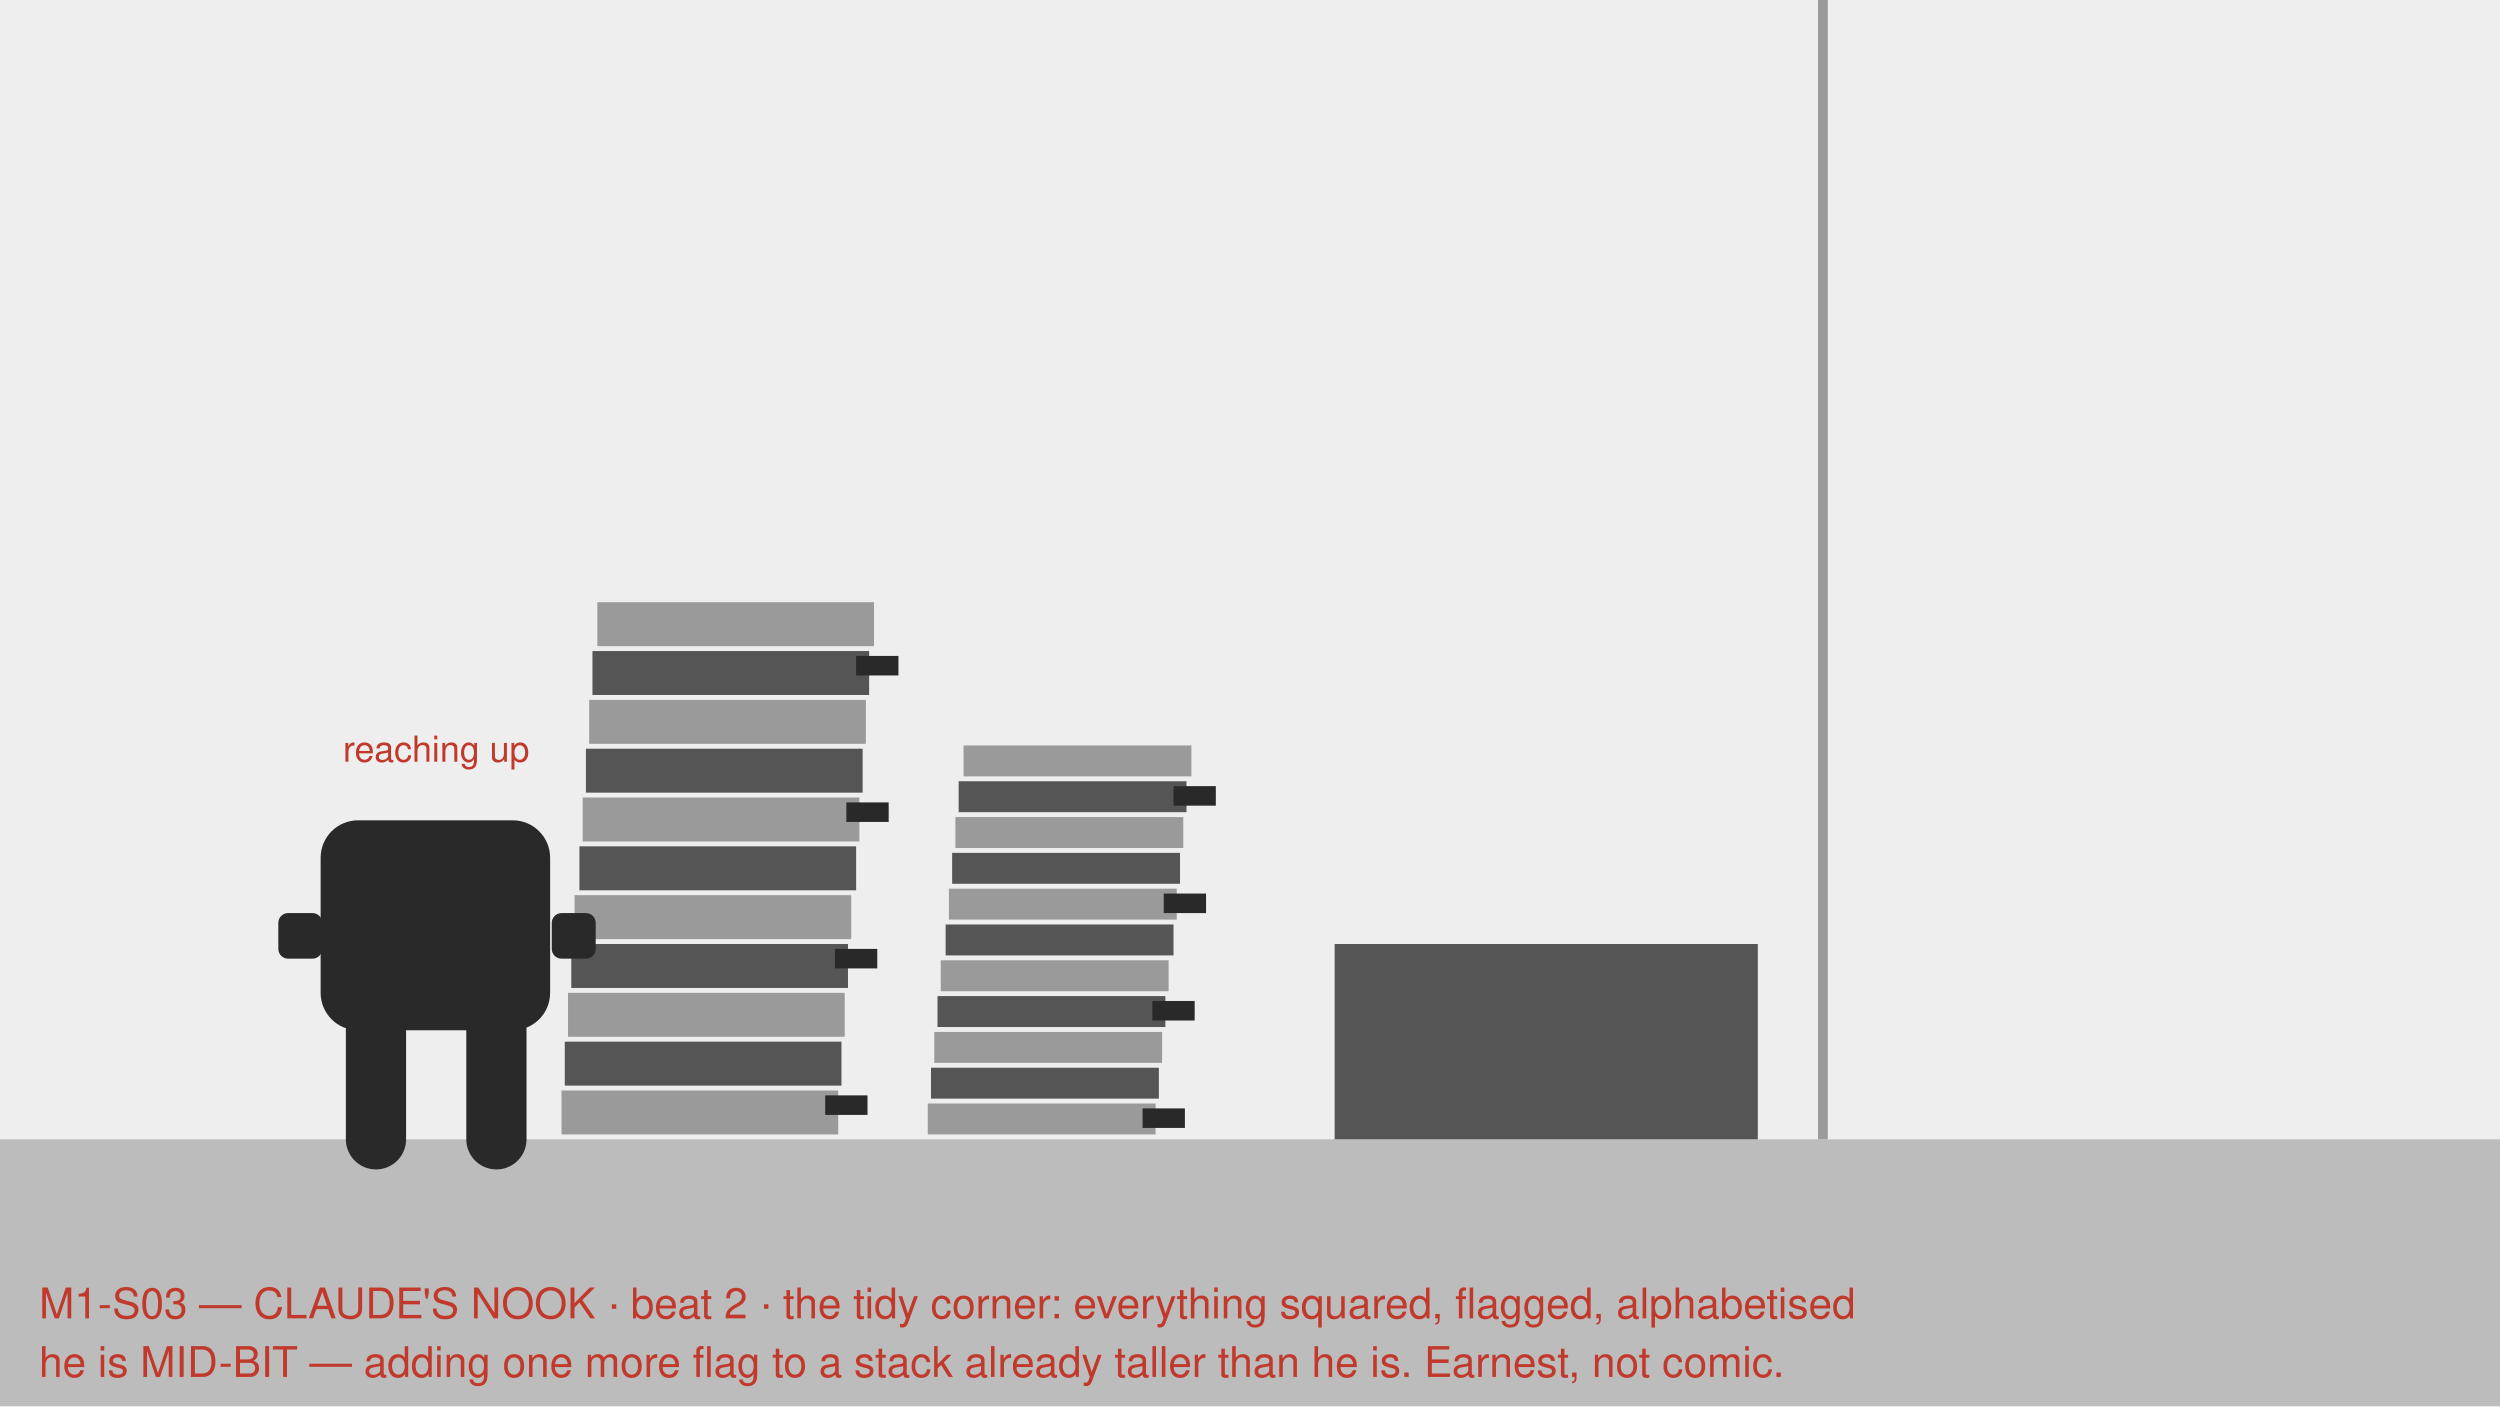
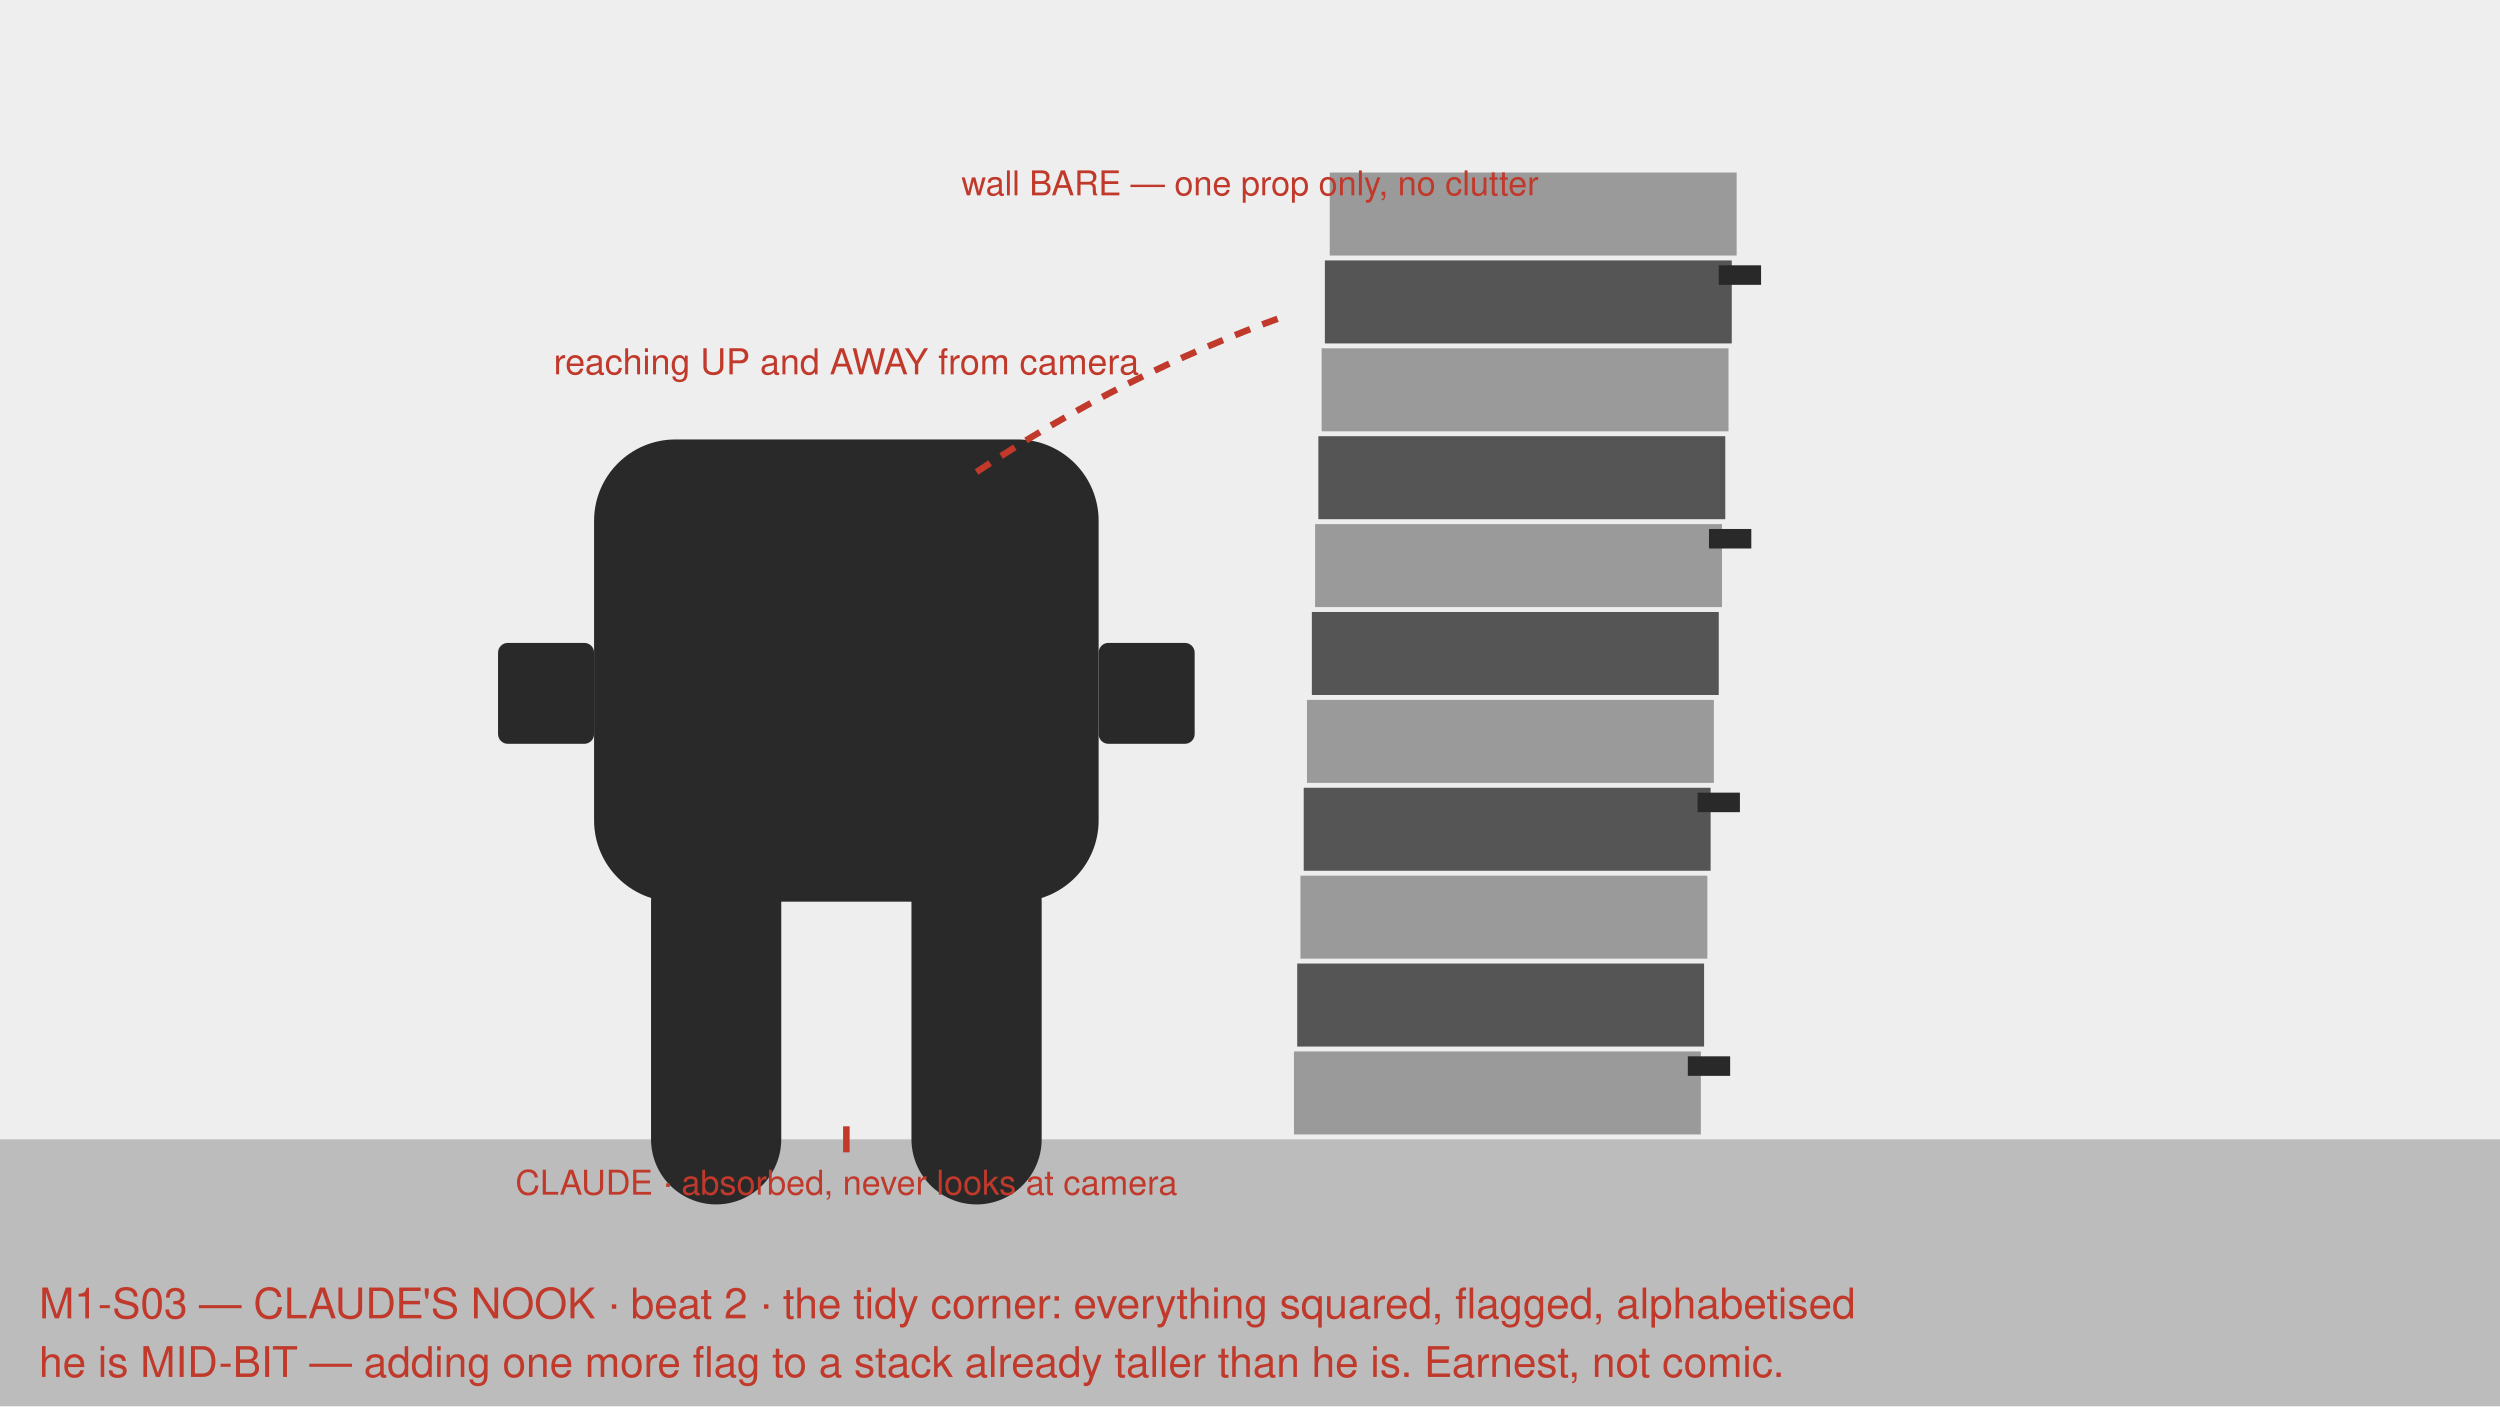
<svg xmlns="http://www.w3.org/2000/svg" width="1536" height="864" viewBox="0 0 1536 864">
  <rect width="1536" height="864" fill="#eeeeee" />
  <path d="M0 700H1536V864H0Z" fill="#bcbcbc" />
-   <path d="M1120 0V700" stroke="#9a9a9a" stroke-width="6" />
-   <rect x="345" y="670" width="170" height="27" fill="#9a9a9a" />
-   <rect x="507" y="673" width="26" height="12" fill="#292929" />
-   <rect x="347" y="640" width="170" height="27" fill="#555555" />
-   <rect x="349" y="610" width="170" height="27" fill="#9a9a9a" />
-   <rect x="351" y="580" width="170" height="27" fill="#555555" />
-   <rect x="513" y="583" width="26" height="12" fill="#292929" />
-   <rect x="353" y="550" width="170" height="27" fill="#9a9a9a" />
-   <rect x="356" y="520" width="170" height="27" fill="#555555" />
-   <rect x="358" y="490" width="170" height="27" fill="#9a9a9a" />
-   <rect x="520" y="493" width="26" height="12" fill="#292929" />
-   <rect x="360" y="460" width="170" height="27" fill="#555555" />
-   <rect x="362" y="430" width="170" height="27" fill="#9a9a9a" />
-   <rect x="364" y="400" width="170" height="27" fill="#555555" />
-   <rect x="526" y="403" width="26" height="12" fill="#292929" />
-   <rect x="367" y="370" width="170" height="27" fill="#9a9a9a" />
-   <rect x="570" y="678" width="140" height="19" fill="#9a9a9a" />
-   <rect x="702" y="681" width="26" height="12" fill="#292929" />
-   <rect x="572" y="656" width="140" height="19" fill="#555555" />
-   <rect x="574" y="634" width="140" height="19" fill="#9a9a9a" />
-   <rect x="576" y="612" width="140" height="19" fill="#555555" />
-   <rect x="708" y="615" width="26" height="12" fill="#292929" />
-   <rect x="578" y="590" width="140" height="19" fill="#9a9a9a" />
-   <rect x="581" y="568" width="140" height="19" fill="#555555" />
-   <rect x="583" y="546" width="140" height="19" fill="#9a9a9a" />
-   <rect x="715" y="549" width="26" height="12" fill="#292929" />
-   <rect x="585" y="524" width="140" height="19" fill="#555555" />
-   <rect x="587" y="502" width="140" height="19" fill="#9a9a9a" />
-   <rect x="589" y="480" width="140" height="19" fill="#555555" />
-   <rect x="721" y="483" width="26" height="12" fill="#292929" />
-   <rect x="592" y="458" width="140" height="19" fill="#9a9a9a" />
-   <rect x="820" y="580" width="260" height="120" fill="#555555" />
-   <rect x="197" y="504" width="141" height="129" rx="23" fill="#292929" />
-   <rect x="171" y="561" width="27" height="28" rx="6" fill="#292929" />
-   <rect x="339" y="561" width="27" height="28" rx="6" fill="#292929" />
-   <path d="M231 633V700M305 633V700" stroke="#292929" stroke-width="37" stroke-linecap="round" />
-   <text x="268" y="468" font-family="Helvetica" font-size="22" text-anchor="middle" fill="#c0392b">reaching up</text>
+   <rect x="795" y="646" width="250" height="51" fill="#9a9a9a" />
+   <rect x="1037" y="649" width="26" height="12" fill="#292929" />
+   <rect x="797" y="592" width="250" height="51" fill="#555555" />
+   <rect x="799" y="538" width="250" height="51" fill="#9a9a9a" />
+   <rect x="801" y="484" width="250" height="51" fill="#555555" />
+   <rect x="1043" y="487" width="26" height="12" fill="#292929" />
+   <rect x="803" y="430" width="250" height="51" fill="#9a9a9a" />
+   <rect x="806" y="376" width="250" height="51" fill="#555555" />
+   <rect x="808" y="322" width="250" height="51" fill="#9a9a9a" />
+   <rect x="1050" y="325" width="26" height="12" fill="#292929" />
+   <rect x="810" y="268" width="250" height="51" fill="#555555" />
+   <rect x="812" y="214" width="250" height="51" fill="#9a9a9a" />
+   <rect x="814" y="160" width="250" height="51" fill="#555555" />
+   <rect x="1056" y="163" width="26" height="12" fill="#292929" />
+   <rect x="817" y="106" width="250" height="51" fill="#9a9a9a" />
+   <rect x="365" y="270" width="310" height="284" rx="50" fill="#292929" />
+   <rect x="306" y="395" width="59" height="62" rx="6" fill="#292929" />
+   <rect x="675" y="395" width="59" height="62" rx="6" fill="#292929" />
+   <path d="M440 554V700M600 554V700" stroke="#292929" stroke-width="80" stroke-linecap="round" />
+   <path d="M600 290 q90 -60 190 -96" fill="none" stroke="#c0392b" stroke-width="4" stroke-dasharray="10 8" />
+   <text x="520" y="230" font-family="Helvetica" font-size="22" text-anchor="middle" fill="#c0392b">reaching UP and AWAY from camera</text>
+   <text x="768" y="120" font-family="Helvetica" font-size="21" text-anchor="middle" fill="#c0392b">wall BARE — one prop only, no clutter</text>
+   <path d="M520 692v16" stroke="#c0392b" stroke-width="4" />
+   <text x="520" y="734" font-family="Helvetica" font-size="21" text-anchor="middle" fill="#c0392b">CLAUDE · absorbed, never looks at camera</text>
  <text x="24" y="810" font-family="Helvetica" font-size="26" fill="#c0392b">M1-S03 — CLAUDE'S NOOK · beat 2 · the tidy corner: everything squared, flagged, alphabetised</text>
  <text x="24" y="846" font-family="Helvetica" font-size="26" fill="#c0392b">he is MID-BIT — adding one more flag to a stack already taller than he is. Earnest, not comic.</text>
</svg>
